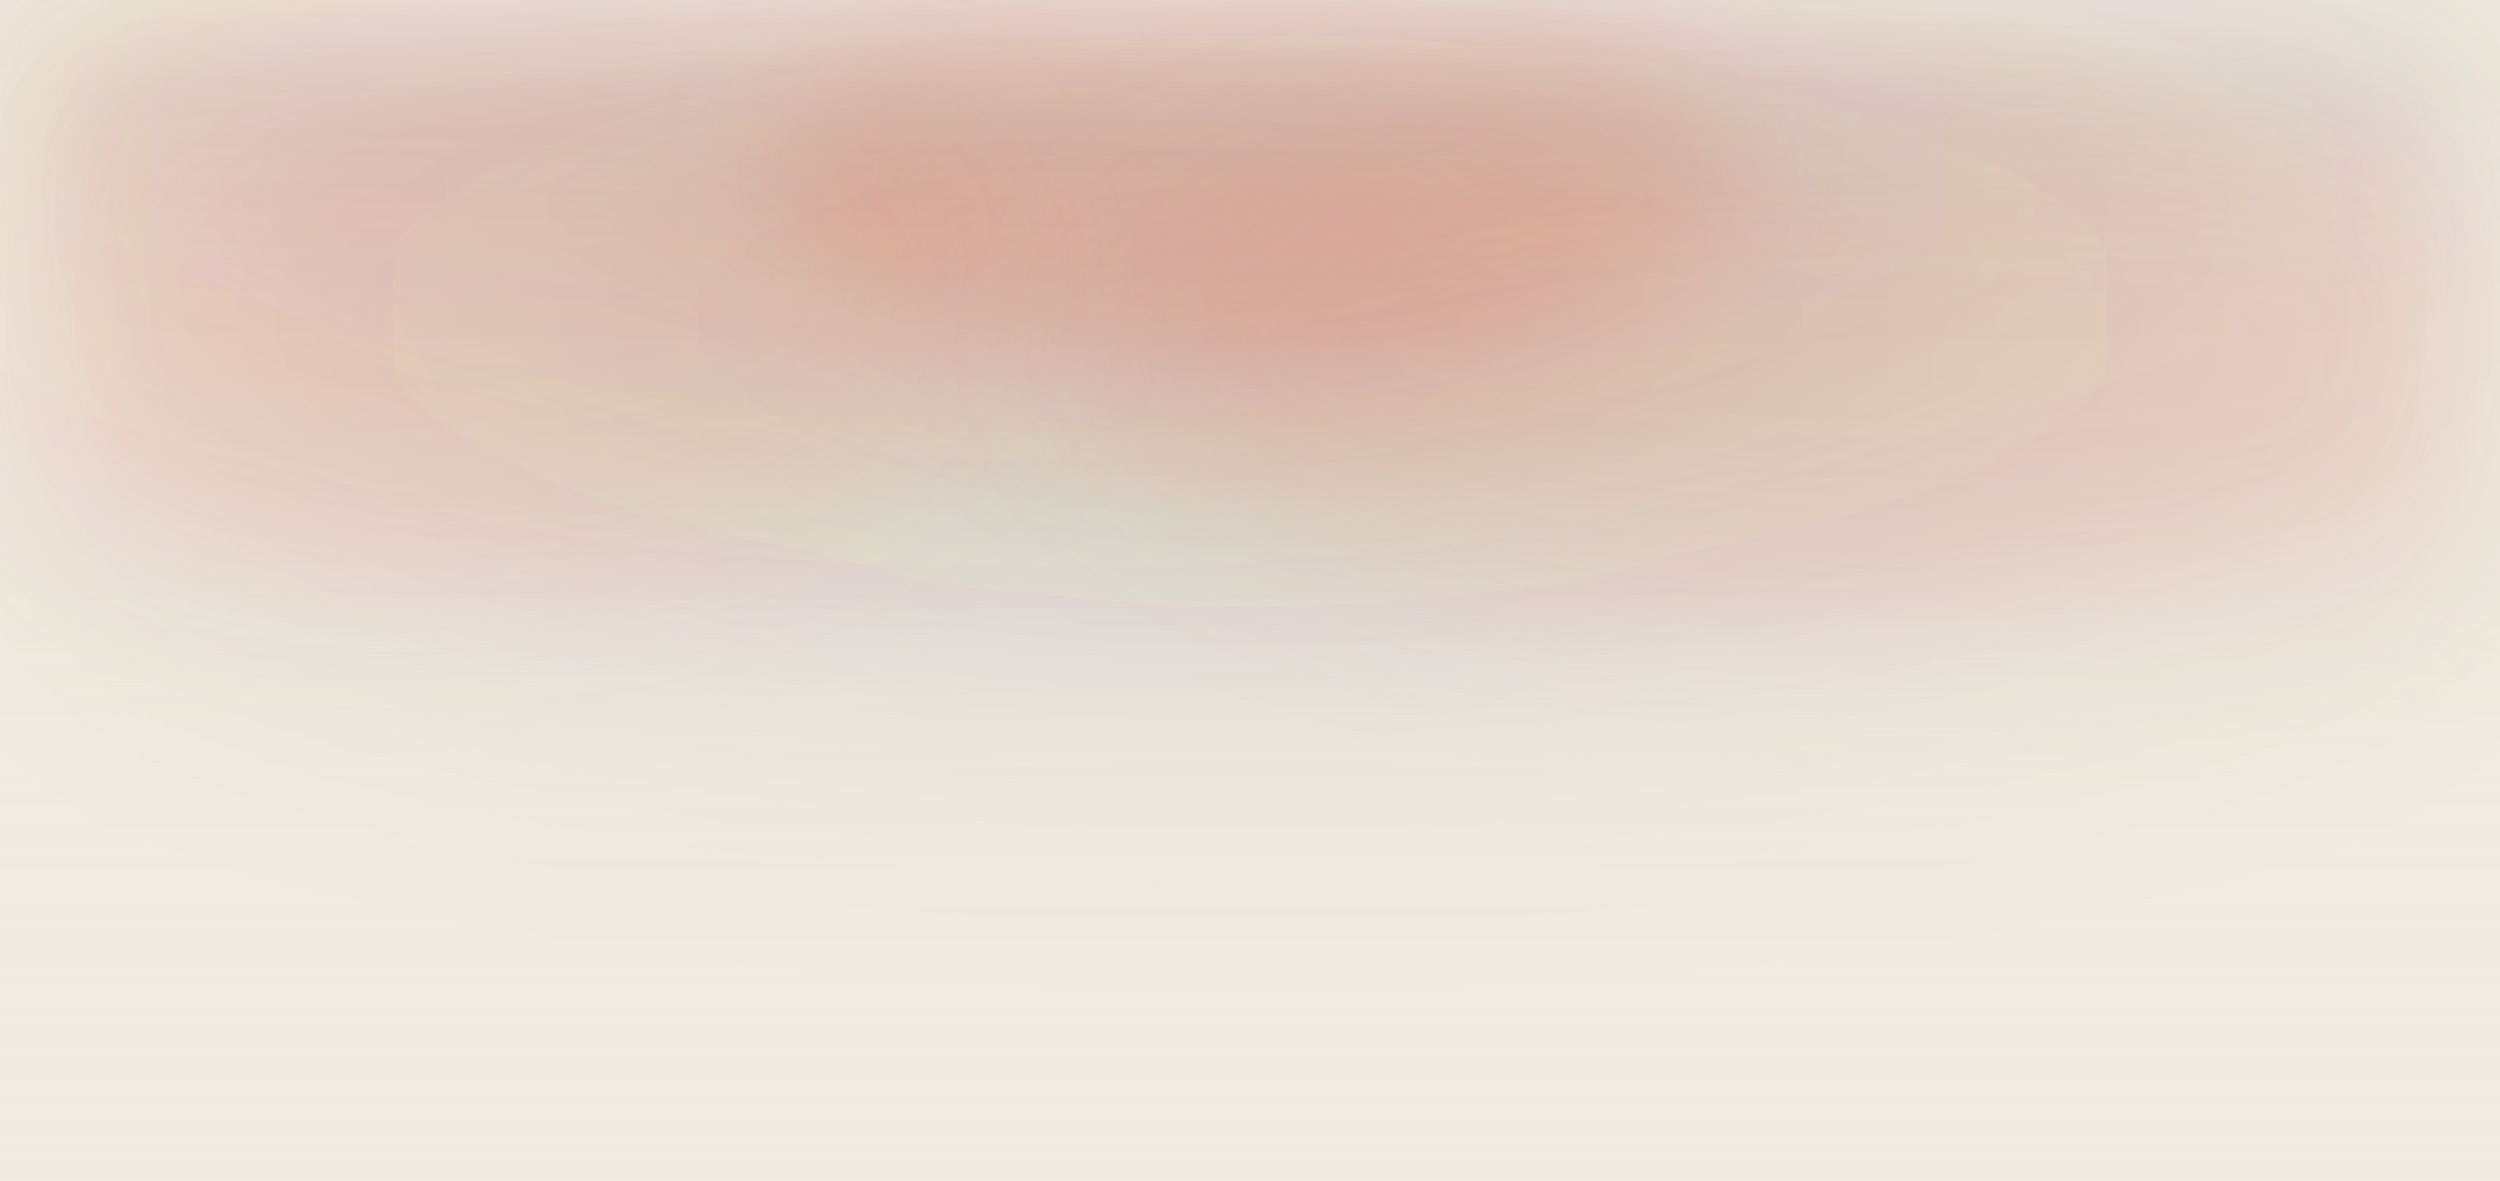
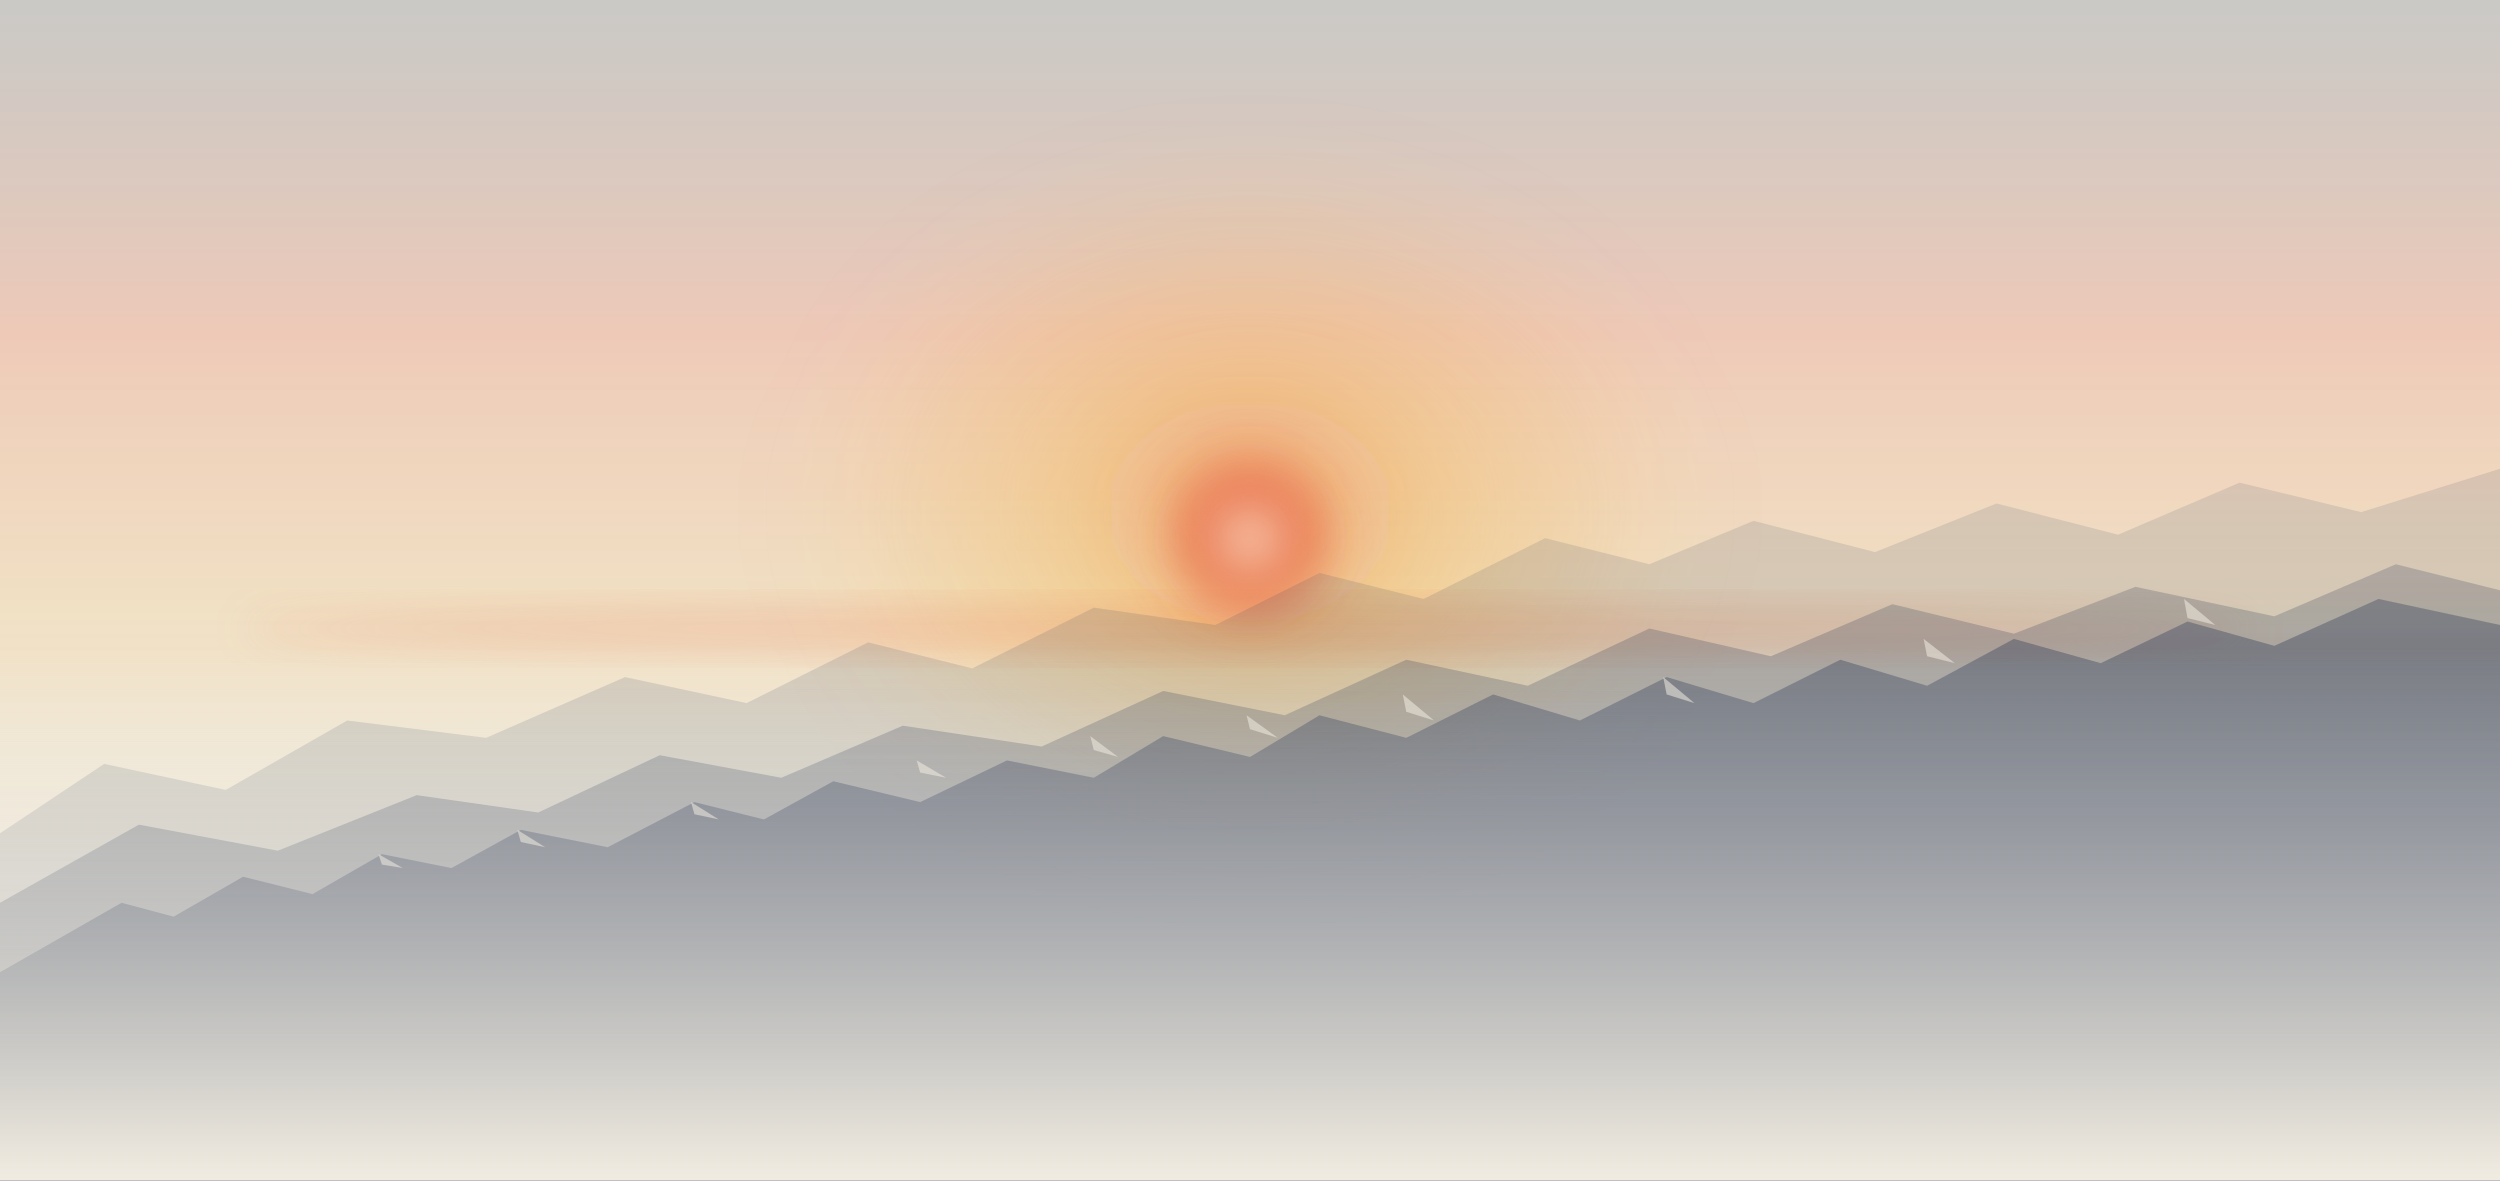
<svg xmlns="http://www.w3.org/2000/svg" viewBox="0 0 1440 680" preserveAspectRatio="xMidYMid slice" width="1440" height="680">
  <defs>
-     <filter id="blur-xl" x="-50%" y="-50%" width="200%" height="200%">
-       <feGaussianBlur stdDeviation="80" />
-     </filter>
-     <filter id="blur-lg" x="-50%" y="-50%" width="200%" height="200%">
-       <feGaussianBlur stdDeviation="55" />
-     </filter>
-     <filter id="blur-md" x="-50%" y="-50%" width="200%" height="200%">
-       <feGaussianBlur stdDeviation="35" />
-     </filter>
-     <linearGradient id="fadeBottom" x1="0" y1="0" x2="0" y2="1">
+     <linearGradient id="sky" x1="0" y1="0" x2="0" y2="1">
+       <stop offset="0%" stop-color="#1e2d4d" stop-opacity="0.18" />
+       <stop offset="28%" stop-color="#e8532a" stop-opacity="0.22" />
+       <stop offset="55%" stop-color="#f59e0b" stop-opacity="0.12" />
+       <stop offset="78%" stop-color="#f0ebe0" stop-opacity="0.04" />
+       <stop offset="100%" stop-color="#f0ebe0" stop-opacity="0" />
+     </linearGradient>
+     <radialGradient id="sunGlow" cx="50%" cy="50%" r="50%">
+       <stop offset="0%" stop-color="#e8532a" stop-opacity="0.55" />
+       <stop offset="40%" stop-color="#f59e0b" stop-opacity="0.22" />
+       <stop offset="100%" stop-color="#f59e0b" stop-opacity="0" />
+     </radialGradient>
+     <radialGradient id="sunCore" cx="50%" cy="50%" r="50%">
+       <stop offset="0%" stop-color="#fff5e0" stop-opacity="0.9" />
+       <stop offset="50%" stop-color="#e8532a" stop-opacity="0.7" />
+       <stop offset="100%" stop-color="#e8532a" stop-opacity="0" />
+     </radialGradient>
+     <linearGradient id="mtn1" x1="0" y1="0" x2="0" y2="1">
+       <stop offset="0%" stop-color="#1e2d4d" stop-opacity="0.32" />
+       <stop offset="100%" stop-color="#1e2d4d" stop-opacity="0.55" />
+     </linearGradient>
+     <linearGradient id="mtn2" x1="0" y1="0" x2="0" y2="1">
+       <stop offset="0%" stop-color="#1e2d4d" stop-opacity="0.2" />
+       <stop offset="100%" stop-color="#1e2d4d" stop-opacity="0.38" />
+     </linearGradient>
+     <linearGradient id="mtn3" x1="0" y1="0" x2="0" y2="1">
+       <stop offset="0%" stop-color="#2a3d5f" stop-opacity="0.12" />
+       <stop offset="100%" stop-color="#2a3d5f" stop-opacity="0.22" />
+     </linearGradient>
+     <linearGradient id="pageFade" x1="0" y1="0" x2="0" y2="1">
      <stop offset="0%" stop-color="#f0ebe0" stop-opacity="0" />
-       <stop offset="50%" stop-color="#f0ebe0" stop-opacity="0" />
+       <stop offset="55%" stop-color="#f0ebe0" stop-opacity="0" />
      <stop offset="100%" stop-color="#f0ebe0" stop-opacity="1" />
    </linearGradient>
-     <radialGradient id="coralGlow" cx="50%" cy="40%" r="55%">
-       <stop offset="0%" stop-color="#e8532a" stop-opacity="0.22" />
-       <stop offset="100%" stop-color="#e8532a" stop-opacity="0" />
-     </radialGradient>
-     <radialGradient id="navyGlow" cx="50%" cy="50%" r="55%">
-       <stop offset="0%" stop-color="#1e2d4d" stop-opacity="0.16" />
-       <stop offset="100%" stop-color="#1e2d4d" stop-opacity="0" />
-     </radialGradient>
+     <filter id="glow" x="-50%" y="-50%" width="200%" height="200%">
+       <feGaussianBlur stdDeviation="32" />
+     </filter>
+     <filter id="glowSm" x="-30%" y="-30%" width="160%" height="160%">
+       <feGaussianBlur stdDeviation="12" />
+     </filter>
    <style>
-       /* Composited CSS animations — use only opacity + transform */
-       @keyframes drift1 {
-         0%,100% { transform: translateX(0px) translateY(0px); opacity: 0.55; }
-         33%      { transform: translateX(-80px) translateY(-20px); opacity: 0.35; }
-         66%      { transform: translateX(60px) translateY(15px); opacity: 0.6; }
+       /* All composited — only opacity + transform */
+       @keyframes sunrise {
+         0%,100% { opacity: 0.85; transform: translateY(0px); }
+         50%      { opacity: 1;    transform: translateY(-6px); }
      }
-       @keyframes drift2 {
-         0%,100% { transform: translateX(0px) translateY(0px); opacity: 0.6; }
-         40%      { transform: translateX(120px) translateY(-30px); opacity: 0.38; }
-         70%      { transform: translateX(-60px) translateY(20px); opacity: 0.65; }
+       @keyframes glowPulse {
+         0%,100% { opacity: 0.7;  transform: scale(1); }
+         50%      { opacity: 1;   transform: scale(1.08); }
      }
-       @keyframes drift3 {
-         0%,100% { transform: translateX(0px); opacity: 0.12; }
-         50%      { transform: translateX(-100px); opacity: 0.2; }
+       @keyframes floatUp1 {
+         0%   { opacity: 0;   transform: translateY(0px) translateX(0px); }
+         15%  { opacity: 0.5; }
+         85%  { opacity: 0.4; }
+         100% { opacity: 0;   transform: translateY(-120px) translateX(18px); }
      }
-       @keyframes pulse1 {
-         0%,100% { opacity: 0.1; transform: scale(1); }
-         50%      { opacity: 0.18; transform: scale(1.08); }
+       @keyframes floatUp2 {
+         0%   { opacity: 0;   transform: translateY(0px) translateX(0px); }
+         15%  { opacity: 0.4; }
+         85%  { opacity: 0.3; }
+         100% { opacity: 0;   transform: translateY(-100px) translateX(-14px); }
      }
-       @keyframes pulse2 {
-         0%,100% { opacity: 0.14; transform: scale(1); }
-         50%      { opacity: 0.22; transform: scale(1.1); }
+       @keyframes floatUp3 {
+         0%   { opacity: 0;   transform: translateY(0px); }
+         20%  { opacity: 0.35; }
+         80%  { opacity: 0.25; }
+         100% { opacity: 0;   transform: translateY(-90px); }
      }
-       @keyframes fadeWave {
-         0%,100% { opacity: 0.08; }
-         50%      { opacity: 0.13; }
+       @keyframes shimmer {
+         0%,100% { opacity: 0.18; }
+         50%      { opacity: 0.28; }
      }
-       .a1 { animation: drift2 16s ease-in-out infinite; transform-origin: 720px 180px; }
-       .a2 { animation: drift1 14s ease-in-out infinite; transform-origin: 600px 140px; }
-       .a3 { animation: drift3 18s ease-in-out infinite; transform-origin: 1100px 200px; }
-       .a4 { animation: pulse1 8s ease-in-out infinite; transform-origin: 240px 160px; }
-       .a5 { animation: pulse2 7s ease-in-out infinite; transform-origin: 720px 100px; }
-       .a6 { animation: fadeWave 17s ease-in-out infinite; transform-origin: 720px 0px; }
+       .sun-glow  { animation: glowPulse 5s ease-in-out infinite; transform-origin: 720px 295px; }
+       .sun-core  { animation: sunrise  6s ease-in-out infinite; transform-origin: 720px 310px; }
+       .p1 { animation: floatUp1 9s ease-in-out infinite 0s; transform-origin: 340px 380px; }
+       .p2 { animation: floatUp2 11s ease-in-out infinite 2s; transform-origin: 620px 400px; }
+       .p3 { animation: floatUp3 8s ease-in-out infinite 4s; transform-origin: 900px 370px; }
+       .p4 { animation: floatUp1 12s ease-in-out infinite 1s; transform-origin: 1100px 390px; }
+       .p5 { animation: floatUp2 10s ease-in-out infinite 3s; transform-origin: 200px 360px; }
+       .p6 { animation: floatUp3 13s ease-in-out infinite 5s; transform-origin: 780px 420px; }
+       .shimmer { animation: shimmer 8s ease-in-out infinite; }
    </style>
  </defs>
  <rect width="1440" height="680" fill="#f0ebe0" />
-   <ellipse class="a1" cx="720" cy="180" rx="900" ry="280" fill="url(#navyGlow)" filter="url(#blur-xl)" />
-   <ellipse class="a2" cx="600" cy="140" rx="800" ry="200" fill="url(#coralGlow)" filter="url(#blur-xl)" />
-   <ellipse class="a3" cx="1100" cy="200" rx="480" ry="150" fill="#e8532a" filter="url(#blur-lg)" opacity="0.12" />
-   <ellipse class="a4" cx="240" cy="160" rx="340" ry="170" fill="#e8532a" filter="url(#blur-lg)" opacity="0.1" />
-   <ellipse class="a5" cx="720" cy="100" rx="280" ry="120" fill="#e8532a" filter="url(#blur-md)" opacity="0.14" />
-   <ellipse class="a6" cx="720" cy="0" rx="1440" ry="100" fill="#1e2d4d" filter="url(#blur-lg)" opacity="0.08" />
-   <rect width="1440" height="680" fill="url(#fadeBottom)" />
+   <rect width="1440" height="680" fill="url(#sky)" />
+   <ellipse class="sun-glow" cx="720" cy="295" rx="260" ry="200" fill="url(#sunGlow)" filter="url(#glow)" />
+   <ellipse class="shimmer" cx="720" cy="362" rx="580" ry="14" fill="#e8532a" opacity="0.18" filter="url(#glowSm)" />
+   <ellipse class="sun-core" cx="720" cy="310" rx="54" ry="54" fill="url(#sunCore)" filter="url(#glowSm)" />
+   <path fill="url(#mtn3)" d="     M0 480     L60 440 L130 455 L200 415 L280 425 L360 390     L430 405 L500 370 L560 385 L630 350 L700 360     L760 330 L820 345 L890 310 L950 325 L1010 300     L1080 318 L1150 290 L1220 308 L1290 278 L1360 295     L1440 270 L1440 680 L0 680 Z   " />
+   <path fill="url(#mtn2)" d="     M0 520     L80 475 L160 490 L240 458 L310 468 L380 435     L450 448 L520 418 L600 430 L670 398 L740 412     L810 380 L880 395 L950 362 L1020 378 L1090 348     L1160 365 L1230 338 L1310 355 L1380 325 L1440 340     L1440 680 L0 680 Z   " />
+   <path fill="url(#mtn1)" d="     M0 560     L70 520 L100 528 L140 505 L180 515 L220 492     L260 500 L300 478 L350 488 L400 462 L440 472     L480 450 L530 462 L580 438 L630 448 L670 424     L720 436 L760 412 L810 425 L860 400 L910 415     L960 390 L1010 405 L1060 380 L1110 395 L1160 368     L1210 382 L1260 358 L1310 372 L1370 345 L1440 360     L1440 680 L0 680 Z   " />
+   <text class="p1" x="330" y="385" font-family="'Fira Code',Consolas,monospace" font-size="13" fill="#e8532a" opacity="0" font-weight="700">{ }</text>
+   <text class="p2" x="610" y="402" font-family="'Fira Code',Consolas,monospace" font-size="12" fill="#1e2d4d" opacity="0" font-weight="600">&lt;/&gt;</text>
+   <text class="p3" x="888" y="375" font-family="'Fira Code',Consolas,monospace" font-size="11" fill="#e8532a" opacity="0" font-weight="600">() =&gt;</text>
+   <text class="p4" x="1088" y="393" font-family="'Fira Code',Consolas,monospace" font-size="10" fill="#1e2d4d" opacity="0" font-weight="500">npm run</text>
+   <text class="p5" x="188" y="368" font-family="'Fira Code',Consolas,monospace" font-size="10" fill="#e8532a" opacity="0" font-weight="500">import</text>
+   <text class="p6" x="768" y="425" font-family="'Fira Code',Consolas,monospace" font-size="11" fill="#1e2d4d" opacity="0" font-weight="500">async</text>
+   <path fill="#f0ebe0" opacity="0.55" d="     M218 492 L232 500 L220 498 Z     M298 478 L314 488 L300 485 Z     M398 462 L414 472 L400 469 Z     M528 438 L545 448 L530 445 Z     M628 424 L644 436 L630 432 Z     M718 412 L736 425 L720 420 Z     M808 400 L826 415 L810 410 Z     M958 390 L976 405 L960 400 Z     M1108 368 L1126 382 L1110 378 Z     M1258 345 L1276 360 L1260 356 Z   " />
+   <rect width="1440" height="680" fill="url(#pageFade)" />
</svg>
